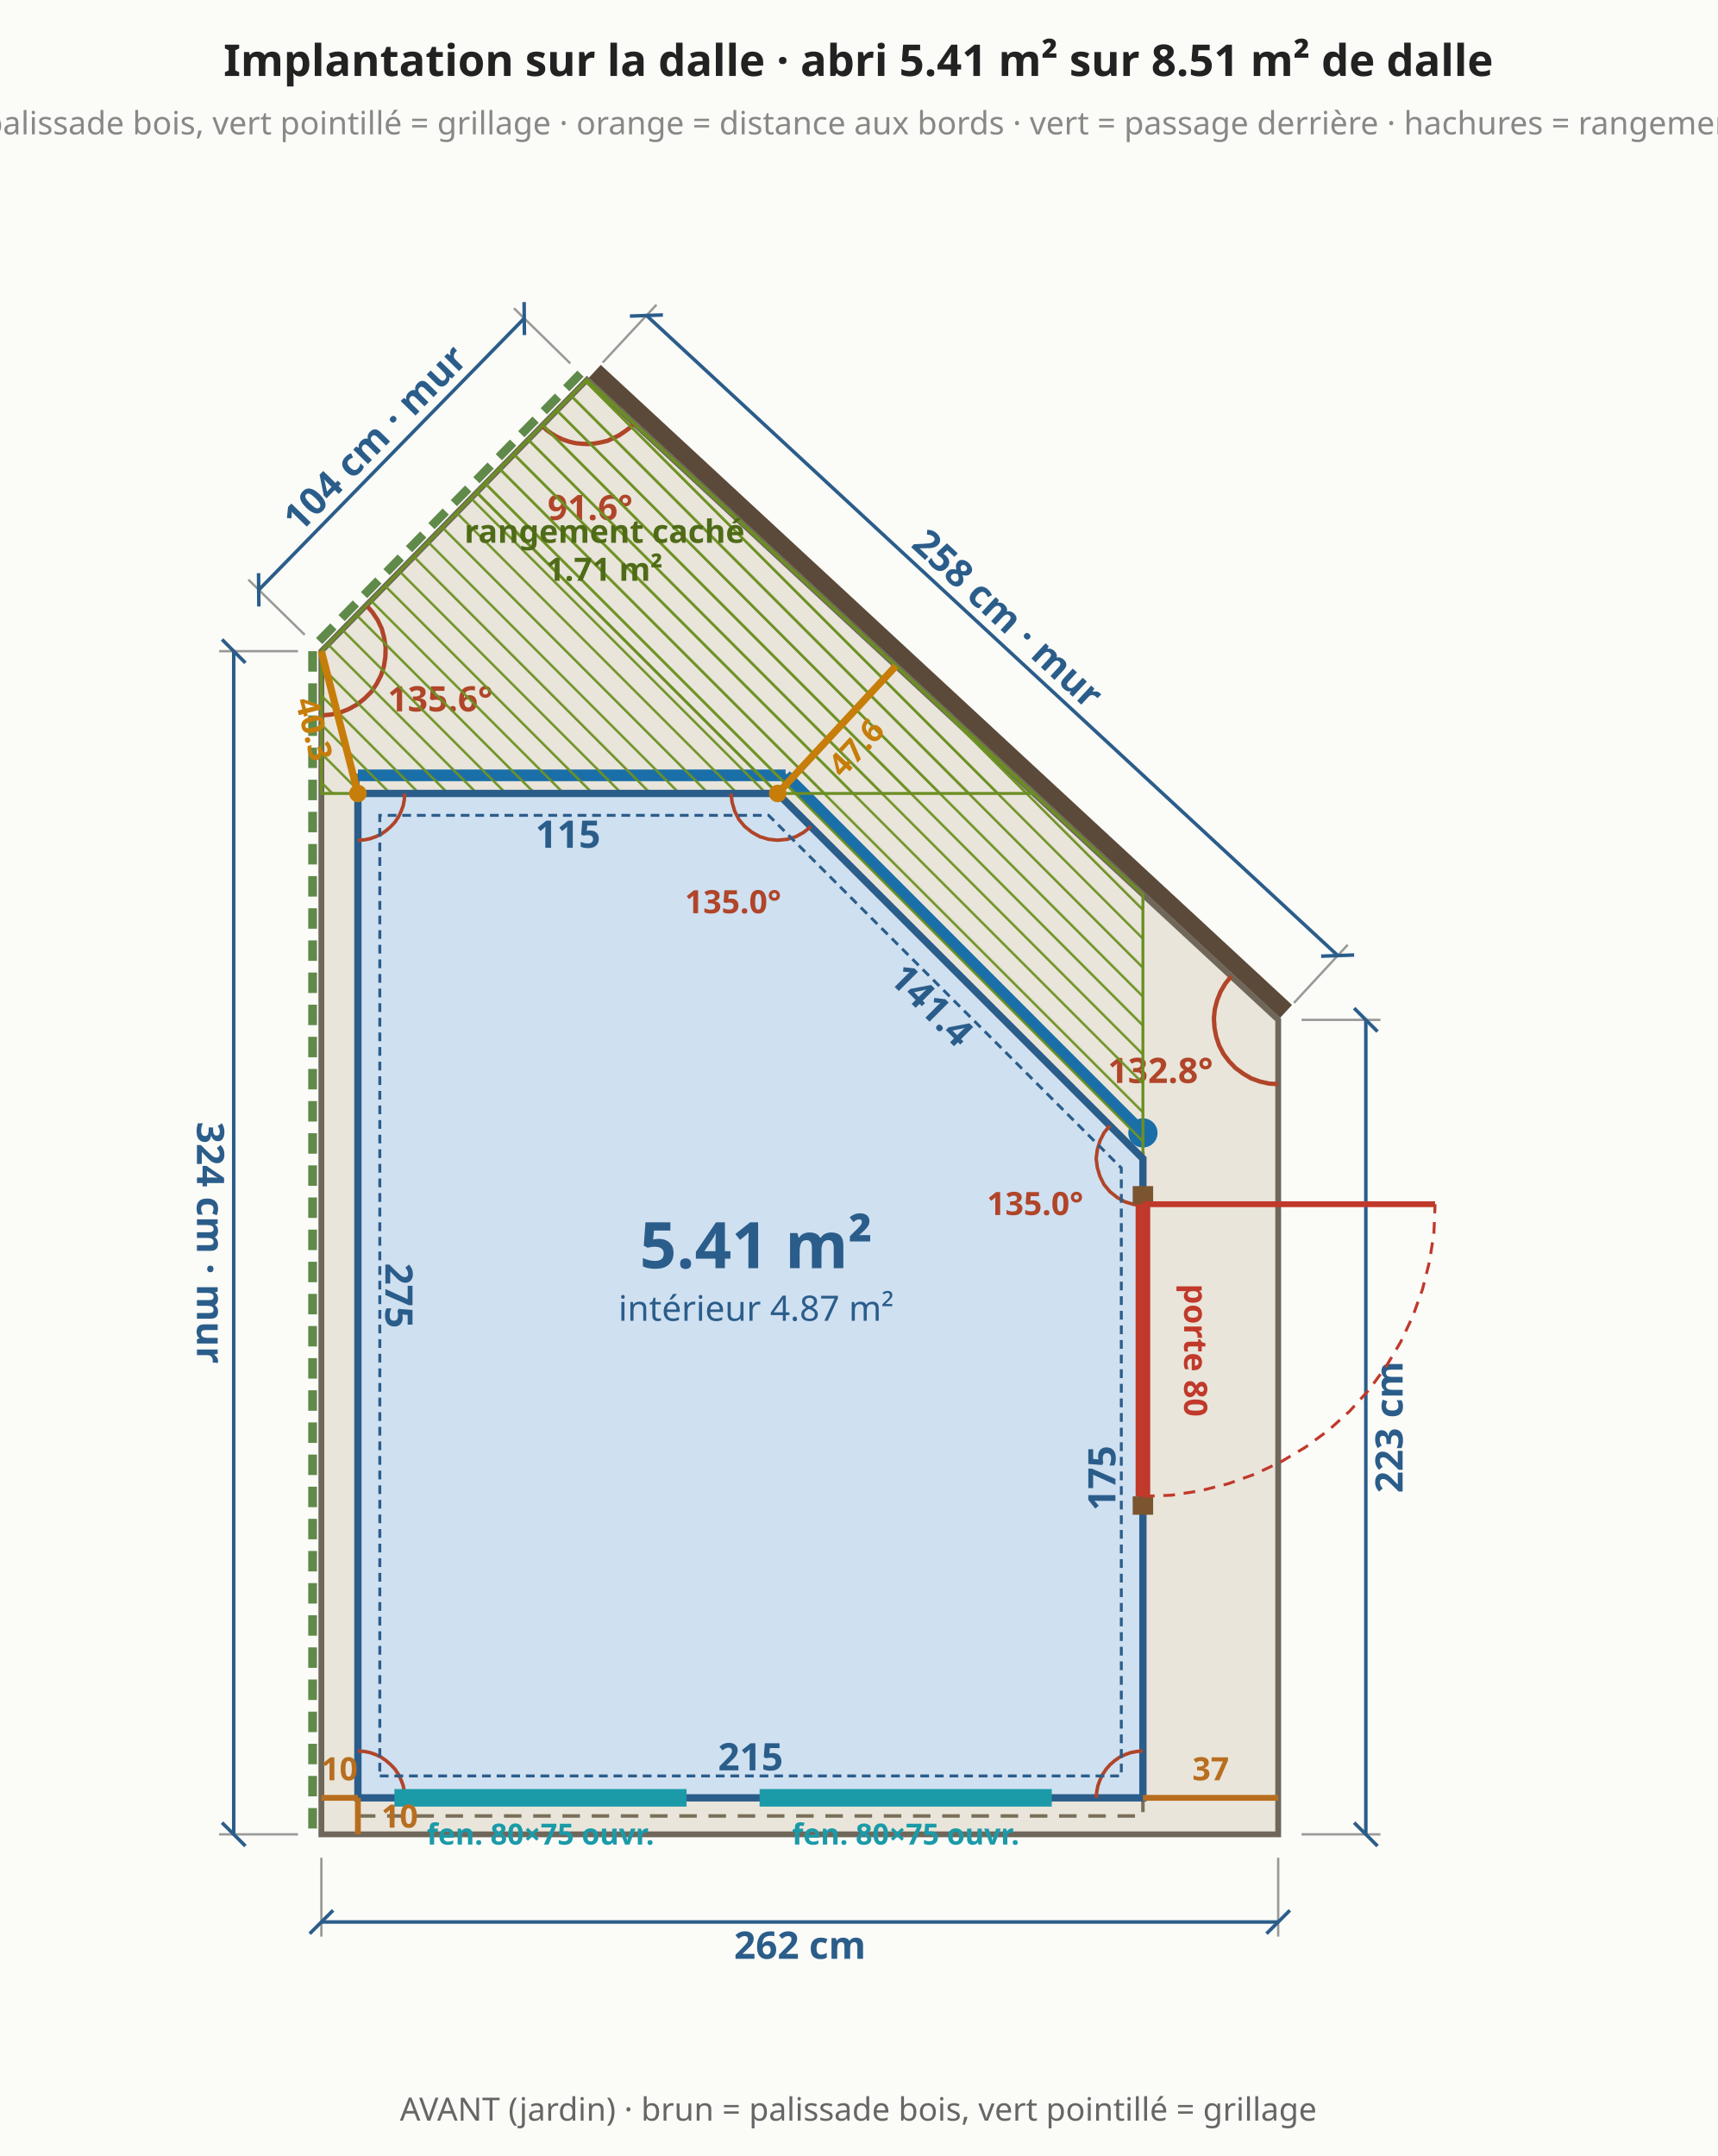
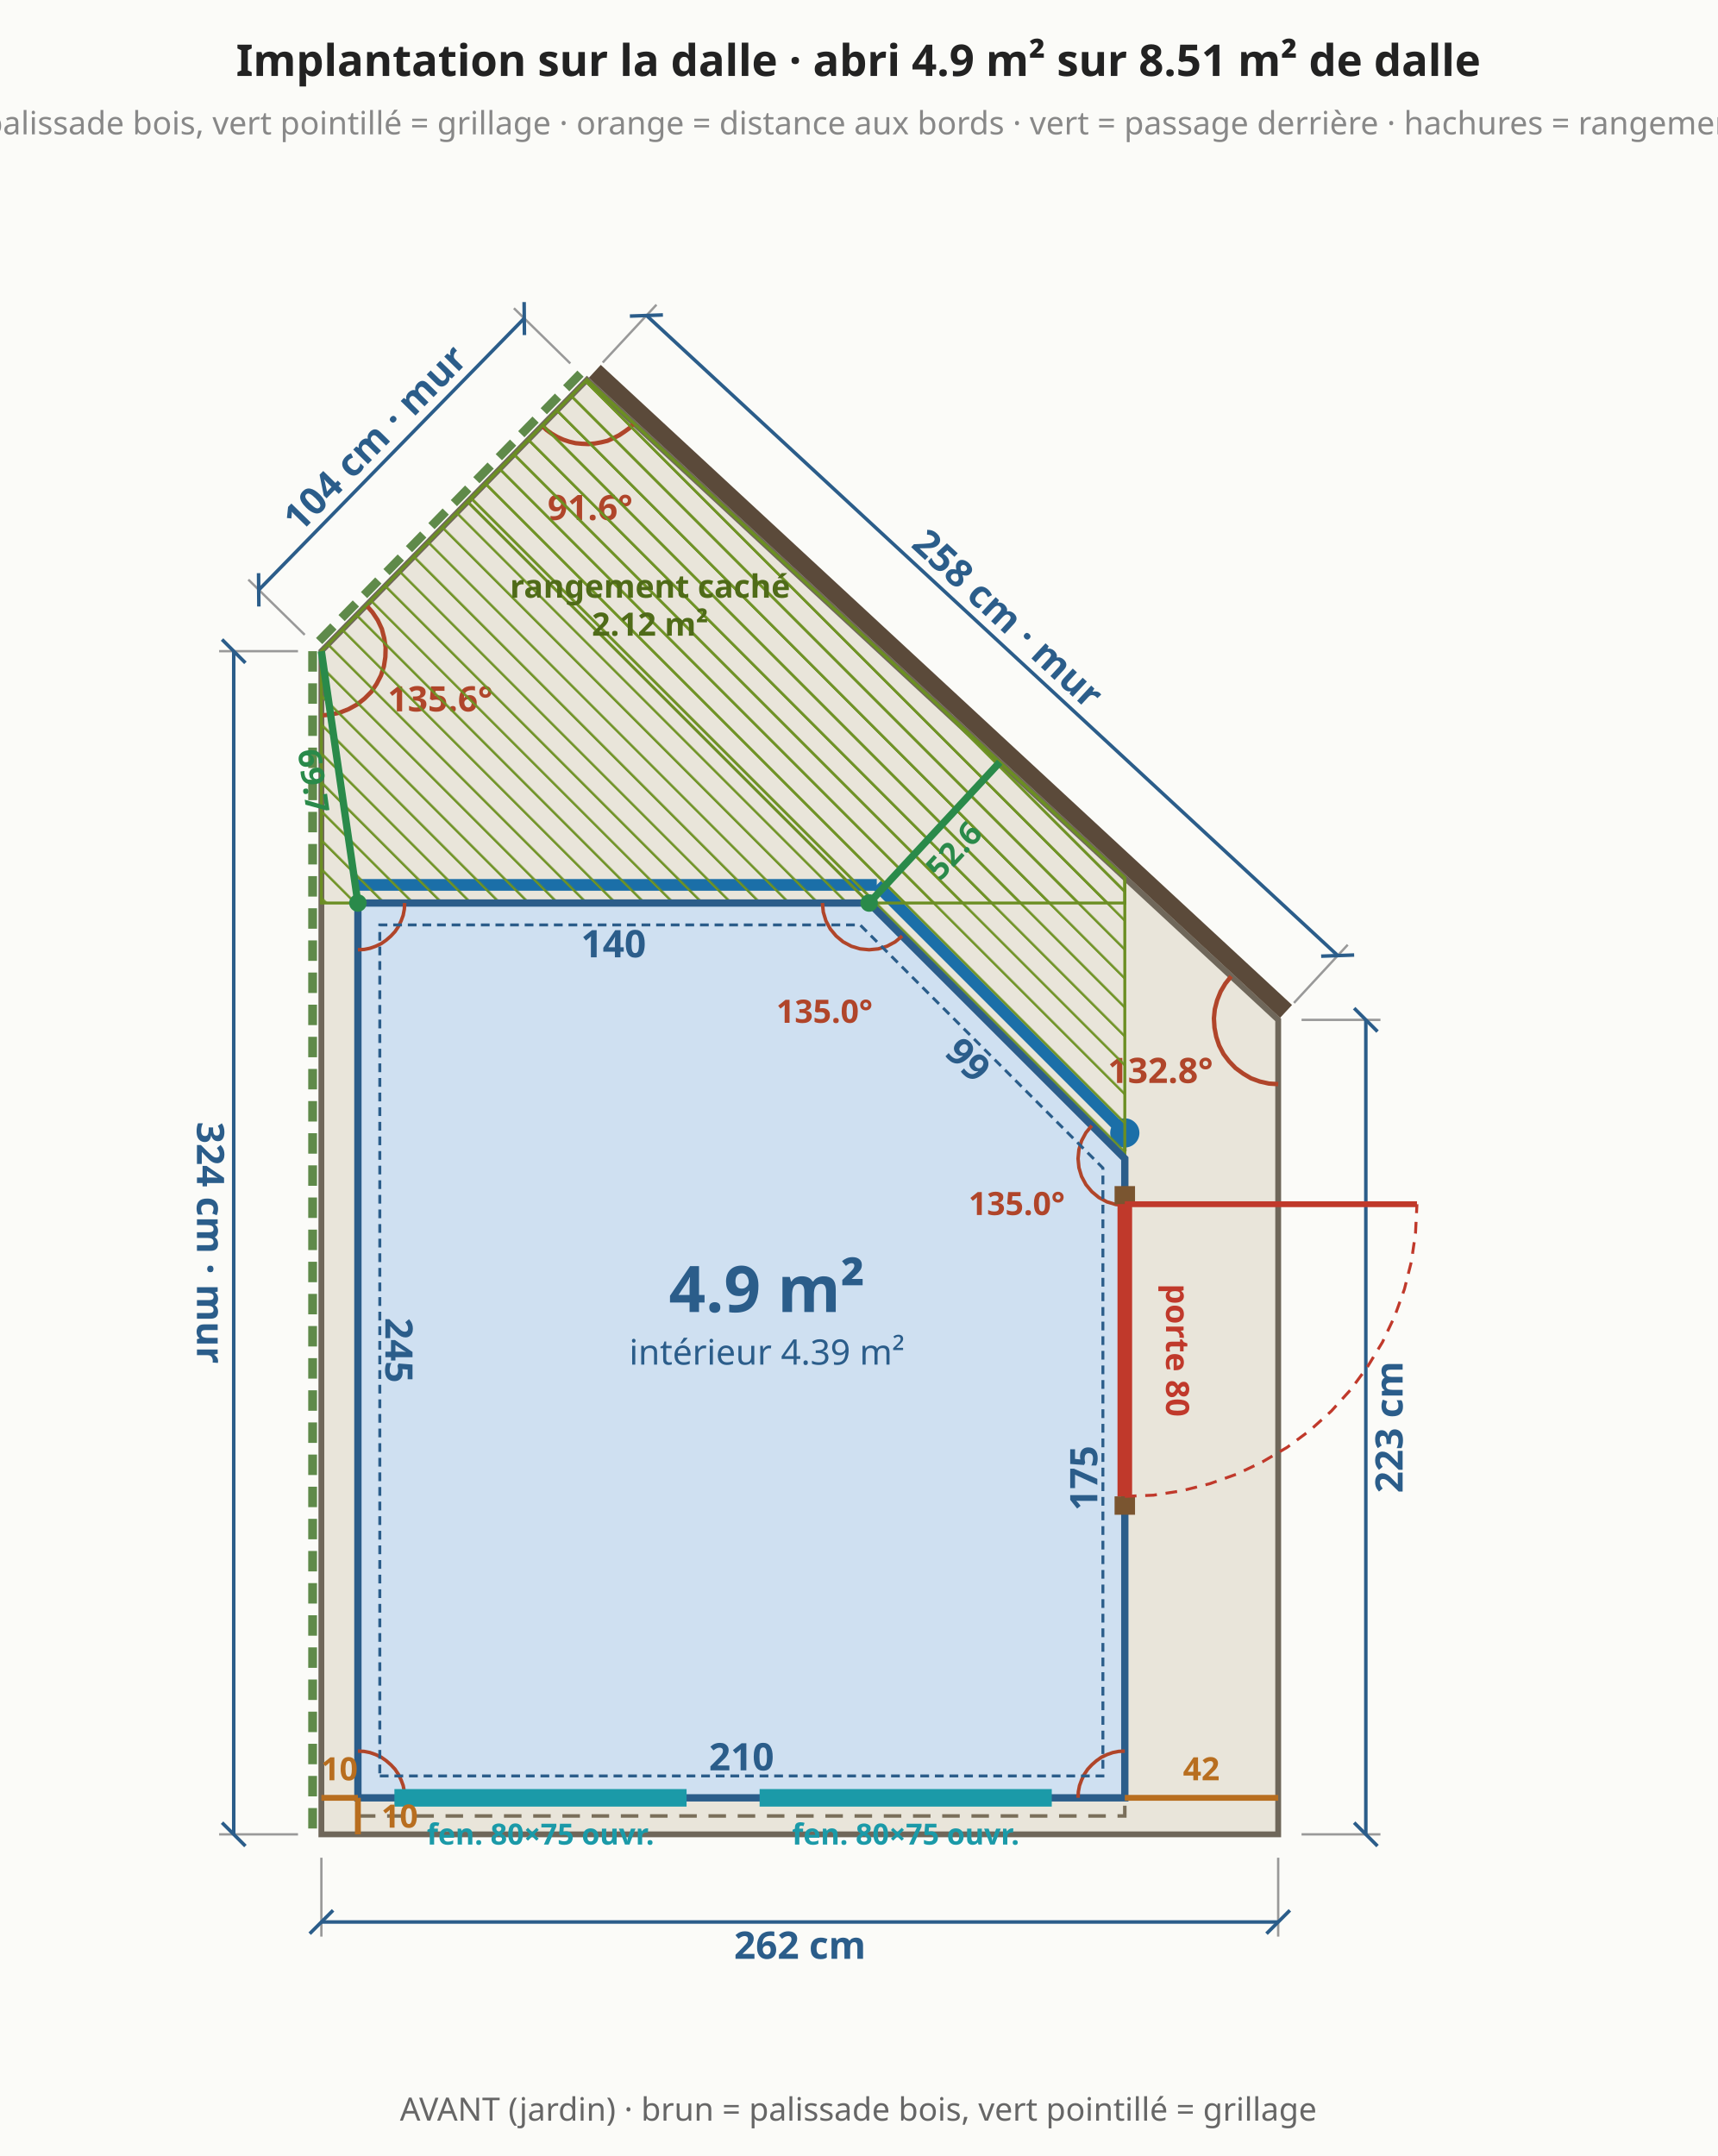
<svg xmlns="http://www.w3.org/2000/svg" viewBox="0 0 588 738" font-family="system-ui,sans-serif" font-size="13">
  <rect width="588" height="738" fill="#fbfbf8" />
  <polygon points="110.0,627.9 437.5,627.9 437.5,349.1 200.9,130.0 110.0,222.9" fill="#e9e5da" stroke="#6f675a" stroke-width="2" />
  <line x1="110.0" y1="635.9" x2="110.0" y2="662.9" stroke="#999" stroke-width="0.8" />
  <line x1="437.5" y1="635.9" x2="437.5" y2="662.9" stroke="#999" stroke-width="0.8" />
  <line x1="110.0" y1="657.9" x2="437.5" y2="657.9" stroke="#2b5d8a" stroke-width="1.2" />
  <line x1="106.0" y1="661.9" x2="114.0" y2="653.9" stroke="#2b5d8a" stroke-width="1.2" />
  <line x1="433.5" y1="661.9" x2="441.5" y2="653.9" stroke="#2b5d8a" stroke-width="1.2" />
  <text x="273.8" y="665.9" text-anchor="middle" dominant-baseline="middle" fill="#2b5d8a" font-size="13" font-weight="bold" transform="rotate(0.0 273.8 665.9)">262 cm</text>
  <line x1="445.5" y1="627.9" x2="472.5" y2="627.9" stroke="#999" stroke-width="0.8" />
  <line x1="445.5" y1="349.1" x2="472.5" y2="349.1" stroke="#999" stroke-width="0.8" />
  <line x1="467.5" y1="627.9" x2="467.5" y2="349.1" stroke="#2b5d8a" stroke-width="1.2" />
  <line x1="471.5" y1="631.9" x2="463.5" y2="623.9" stroke="#2b5d8a" stroke-width="1.2" />
  <line x1="471.5" y1="353.1" x2="463.5" y2="345.1" stroke="#2b5d8a" stroke-width="1.2" />
  <text x="475.5" y="488.5" text-anchor="middle" dominant-baseline="middle" fill="#2b5d8a" font-size="13" font-weight="bold" transform="rotate(-90.0 475.5 488.5)">223 cm</text>
  <line x1="440.2" y1="346.2" x2="203.6" y2="127.1" stroke="#5b4a3a" stroke-width="6" />
  <line x1="442.9" y1="343.3" x2="461.3" y2="323.4" stroke="#999" stroke-width="0.8" />
  <line x1="206.3" y1="124.1" x2="224.7" y2="104.3" stroke="#999" stroke-width="0.8" />
  <line x1="457.9" y1="327.1" x2="221.3" y2="108.0" stroke="#2b5d8a" stroke-width="1.2" />
  <line x1="463.5" y1="326.9" x2="452.2" y2="327.3" stroke="#2b5d8a" stroke-width="1.2" />
  <line x1="226.9" y1="107.8" x2="215.6" y2="108.2" stroke="#2b5d8a" stroke-width="1.2" />
  <text x="345.0" y="211.7" text-anchor="middle" dominant-baseline="middle" fill="#2b5d8a" font-size="13" font-weight="bold" transform="rotate(42.8 345.0 211.7)">258 cm · mur</text>
  <line x1="198.7" y1="127.9" x2="107.9" y2="220.8" stroke="#5f8a4a" stroke-width="3" stroke-dasharray="7 4" />
  <line x1="195.2" y1="124.4" x2="175.9" y2="105.5" stroke="#999" stroke-width="0.8" />
  <line x1="104.3" y1="217.3" x2="85.0" y2="198.4" stroke="#999" stroke-width="0.8" />
  <line x1="179.4" y1="109.0" x2="88.6" y2="201.9" stroke="#2b5d8a" stroke-width="1.2" />
  <line x1="179.4" y1="103.4" x2="179.5" y2="114.7" stroke="#2b5d8a" stroke-width="1.2" />
  <line x1="88.5" y1="196.2" x2="88.6" y2="207.6" stroke="#2b5d8a" stroke-width="1.2" />
  <text x="128.3" y="149.9" text-anchor="middle" dominant-baseline="middle" fill="#2b5d8a" font-size="13" font-weight="bold" transform="rotate(-45.6 128.3 149.9)">104 cm · mur</text>
  <line x1="107.0" y1="222.9" x2="107.0" y2="627.9" stroke="#5f8a4a" stroke-width="3" stroke-dasharray="7 4" />
  <line x1="102.0" y1="222.9" x2="75.0" y2="222.9" stroke="#999" stroke-width="0.8" />
  <line x1="102.0" y1="627.9" x2="75.0" y2="627.9" stroke="#999" stroke-width="0.8" />
  <line x1="80.0" y1="222.9" x2="80.0" y2="627.9" stroke="#2b5d8a" stroke-width="1.2" />
  <line x1="76.0" y1="218.9" x2="84.0" y2="226.9" stroke="#2b5d8a" stroke-width="1.2" />
  <line x1="76.0" y1="623.9" x2="84.0" y2="631.9" stroke="#2b5d8a" stroke-width="1.2" />
  <text x="72.0" y="425.4" text-anchor="middle" dominant-baseline="middle" fill="#2b5d8a" font-size="13" font-weight="bold" transform="rotate(90.0 72.0 425.4)">324 cm · mur</text>
  <polyline points="421.4,334.2 419.4,336.7 417.8,339.4 416.6,342.4 415.8,345.5 415.5,348.6 415.7,351.8 416.3,354.9 417.3,357.9 418.8,360.8 420.7,363.3 422.9,365.6 425.5,367.5 428.2,369.1 431.2,370.2 434.3,370.9 437.5,371.1" fill="none" stroke="#b0452a" stroke-width="1.5" />
  <text x="397.2" y="370.7" text-anchor="middle" fill="#b0452a" font-size="12" font-weight="bold">132.8°</text>
  <polyline points="185.5,145.7 187.1,147.2 188.9,148.5 190.8,149.6 192.8,150.5 194.9,151.2 197.0,151.7 199.2,151.9 201.4,152.0 203.6,151.8 205.8,151.4 207.9,150.9 209.9,150.0 211.9,149.0 213.7,147.8 215.5,146.5 217.0,144.9" fill="none" stroke="#b0452a" stroke-width="1.5" />
  <text x="202.0" y="178.0" text-anchor="middle" fill="#b0452a" font-size="12" font-weight="bold">91.6°</text>
  <polyline points="110.0,244.9 113.2,244.6 116.4,243.9 119.4,242.7 122.3,241.1 124.8,239.1 127.1,236.8 128.9,234.1 130.4,231.2 131.4,228.1 131.9,224.9 132.0,221.6 131.5,218.4 130.7,215.3 129.3,212.3 127.5,209.6 125.4,207.2" fill="none" stroke="#b0452a" stroke-width="1.5" />
  <text x="150.7" y="243.5" text-anchor="middle" fill="#b0452a" font-size="12" font-weight="bold">135.6°</text>
-   <polygon points="122.5,621.6 391.2,621.6 391.2,387.8 268.9,265.4 122.5,265.4" fill="none" stroke="#7a6f5a" stroke-width="1.2" stroke-dasharray="6 4" />
-   <line x1="391.2" y1="387.8" x2="268.9" y2="265.4" stroke="#1b6fa8" stroke-width="4" />
-   <line x1="268.9" y1="265.4" x2="122.5" y2="265.4" stroke="#1b6fa8" stroke-width="4" />
-   <circle cx="391.2" cy="387.8" r="5" fill="#1b6fa8" />
+   <polygon points="122.5,621.6 385.0,621.6 385.0,387.8 300.1,302.9 122.5,302.9" fill="none" stroke="#7a6f5a" stroke-width="1.2" stroke-dasharray="6 4" />
+   <line x1="385.0" y1="387.8" x2="300.1" y2="302.9" stroke="#1b6fa8" stroke-width="4" />
+   <line x1="300.1" y1="302.9" x2="122.5" y2="302.9" stroke="#1b6fa8" stroke-width="4" />
+   <circle cx="385.0" cy="387.8" r="5" fill="#1b6fa8" />
  <defs>
    <pattern id="cache" width="7" height="7" patternUnits="userSpaceOnUse" patternTransform="rotate(-45)">
      <line x1="0" y1="0" x2="0" y2="7" stroke="#6b8e23" stroke-width="1.6" />
    </pattern>
  </defs>
-   <polygon points="391.2,306.2 200.9,130.0 163.1,168.5 391.2,396.6" fill="url(#cache)" stroke="#6b8e23" stroke-width="1" />
-   <polygon points="353.8,271.6 200.9,130.0 110.0,222.9 110.0,271.6" fill="url(#cache)" stroke="#6b8e23" stroke-width="1" />
-   <text x="206.9" y="185.8" text-anchor="middle" fill="#4f6b18" font-size="11" font-weight="bold">rangement caché</text>
-   <text x="206.9" y="198.8" text-anchor="middle" fill="#4f6b18" font-size="11" font-weight="bold">1.71 m²</text>
-   <polygon points="122.5,615.4 391.2,615.4 391.2,396.6 266.2,271.6 122.5,271.6" fill="#cfe0f1" stroke="#2b5d8a" stroke-width="2.5" />
-   <text x="256.9" y="601.4" text-anchor="middle" dominant-baseline="middle" fill="#2b5d8a" font-size="13" font-weight="bold" transform="rotate(0.0 256.9 601.4)">215</text>
-   <text x="377.2" y="506.0" text-anchor="middle" dominant-baseline="middle" fill="#2b5d8a" font-size="13" font-weight="bold" transform="rotate(-90.0 377.2 506.0)">175</text>
-   <text x="318.9" y="344.0" text-anchor="middle" dominant-baseline="middle" fill="#2b5d8a" font-size="13" font-weight="bold" transform="rotate(45.0 318.9 344.0)">141.4</text>
-   <text x="194.4" y="285.6" text-anchor="middle" dominant-baseline="middle" fill="#2b5d8a" font-size="13" font-weight="bold" transform="rotate(0.0 194.4 285.6)">115</text>
-   <text x="136.5" y="443.5" text-anchor="middle" dominant-baseline="middle" fill="#2b5d8a" font-size="13" font-weight="bold" transform="rotate(90.0 136.5 443.5)">275</text>
+   <polygon points="385.0,300.5 200.9,130.0 160.1,171.8 385.0,396.6" fill="url(#cache)" stroke="#6b8e23" stroke-width="1" />
+   <polygon points="385.0,300.5 200.9,130.0 110.0,222.9 110.0,309.1 385.0,309.1" fill="url(#cache)" stroke="#6b8e23" stroke-width="1" />
+   <text x="222.5" y="204.6" text-anchor="middle" fill="#4f6b18" font-size="11" font-weight="bold">rangement caché</text>
+   <text x="222.5" y="217.6" text-anchor="middle" fill="#4f6b18" font-size="11" font-weight="bold">2.12 m²</text>
+   <polygon points="122.5,615.4 385.0,615.4 385.0,396.6 297.5,309.1 122.5,309.1" fill="#cfe0f1" stroke="#2b5d8a" stroke-width="2.5" />
+   <text x="253.8" y="601.4" text-anchor="middle" dominant-baseline="middle" fill="#2b5d8a" font-size="13" font-weight="bold" transform="rotate(0.0 253.8 601.4)">210</text>
+   <text x="371.0" y="506.0" text-anchor="middle" dominant-baseline="middle" fill="#2b5d8a" font-size="13" font-weight="bold" transform="rotate(-90.0 371.0 506.0)">175</text>
+   <text x="331.4" y="362.8" text-anchor="middle" dominant-baseline="middle" fill="#2b5d8a" font-size="13" font-weight="bold" transform="rotate(45.0 331.4 362.8)">99</text>
+   <text x="210.0" y="323.1" text-anchor="middle" dominant-baseline="middle" fill="#2b5d8a" font-size="13" font-weight="bold" transform="rotate(0.0 210.0 323.1)">140</text>
+   <text x="136.5" y="462.2" text-anchor="middle" dominant-baseline="middle" fill="#2b5d8a" font-size="13" font-weight="bold" transform="rotate(90.0 136.5 462.2)">245</text>
  <polyline points="138.5,615.4 138.4,613.3 138.0,611.2 137.3,609.3 136.4,607.4 135.2,605.6 133.8,604.1 132.2,602.7 130.5,601.5 128.6,600.6 126.6,599.9 124.6,599.5 122.5,599.4" fill="none" stroke="#b0452a" stroke-width="1.2" />
-   <polyline points="391.2,599.4 389.2,599.5 387.1,599.9 385.1,600.6 383.2,601.5 381.5,602.7 379.9,604.1 378.6,605.6 377.4,607.4 376.5,609.3 375.8,611.2 375.4,613.3 375.2,615.4" fill="none" stroke="#b0452a" stroke-width="1.2" />
-   <polyline points="379.9,385.3 377.9,387.7 376.5,390.5 375.6,393.5 375.2,396.6 375.6,399.7 376.5,402.7 377.9,405.5 379.9,407.9 382.4,409.9 385.1,411.4 388.1,412.3 391.2,412.6" fill="none" stroke="#b0452a" stroke-width="1.2" />
-   <text x="354.3" y="415.9" text-anchor="middle" fill="#b0452a" font-size="11" font-weight="bold">135.0°</text>
-   <polyline points="250.2,271.6 250.6,274.7 251.5,277.7 252.9,280.5 254.9,282.9 257.4,284.9 260.1,286.4 263.1,287.3 266.2,287.6 269.4,287.3 272.4,286.4 275.1,284.9 277.6,282.9" fill="none" stroke="#b0452a" stroke-width="1.2" />
-   <text x="250.9" y="312.6" text-anchor="middle" fill="#b0452a" font-size="11" font-weight="bold">135.0°</text>
-   <polyline points="122.5,287.6 124.6,287.5 126.6,287.1 128.6,286.4 130.5,285.5 132.2,284.3 133.8,282.9 135.2,281.4 136.4,279.6 137.3,277.7 138.0,275.8 138.4,273.7 138.5,271.6" fill="none" stroke="#b0452a" stroke-width="1.2" />
+   <polyline points="385.0,599.4 382.9,599.5 380.9,599.9 378.9,600.6 377.0,601.5 375.3,602.7 373.7,604.1 372.3,605.6 371.1,607.4 370.2,609.3 369.5,611.2 369.1,613.3 369.0,615.4" fill="none" stroke="#b0452a" stroke-width="1.2" />
+   <polyline points="373.7,385.3 371.7,387.7 370.2,390.5 369.3,393.5 369.0,396.6 369.3,399.7 370.2,402.7 371.7,405.5 373.7,407.9 376.1,409.9 378.9,411.4 381.9,412.3 385.0,412.6" fill="none" stroke="#b0452a" stroke-width="1.2" />
+   <text x="348.0" y="415.9" text-anchor="middle" fill="#b0452a" font-size="11" font-weight="bold">135.0°</text>
+   <polyline points="281.5,309.1 281.8,312.2 282.7,315.2 284.2,318.0 286.2,320.4 288.6,322.4 291.4,323.9 294.4,324.8 297.5,325.1 300.6,324.8 303.6,323.9 306.4,322.4 308.8,320.4" fill="none" stroke="#b0452a" stroke-width="1.2" />
+   <text x="282.2" y="350.1" text-anchor="middle" fill="#b0452a" font-size="11" font-weight="bold">135.0°</text>
+   <polyline points="122.5,325.1 124.6,325.0 126.6,324.6 128.6,323.9 130.5,323.0 132.2,321.8 133.8,320.4 135.2,318.9 136.4,317.1 137.3,315.2 138.0,313.3 138.4,311.2 138.5,309.1" fill="none" stroke="#b0452a" stroke-width="1.2" />
  <line x1="135.0" y1="615.4" x2="235.0" y2="615.4" stroke="#1b9aa8" stroke-width="6" />
  <text x="185.0" y="631.4" text-anchor="middle" fill="#1b9aa8" font-size="10" font-weight="bold">fen. 80×75 ouvr.</text>
  <line x1="260.0" y1="615.4" x2="360.0" y2="615.4" stroke="#1b9aa8" stroke-width="6" />
  <text x="310.0" y="631.4" text-anchor="middle" fill="#1b9aa8" font-size="10" font-weight="bold">fen. 80×75 ouvr.</text>
-   <line x1="391.2" y1="518.5" x2="391.2" y2="512.2" stroke="#7a5530" stroke-width="7" />
-   <line x1="391.2" y1="412.2" x2="391.2" y2="406.0" stroke="#7a5530" stroke-width="7" />
-   <line x1="391.2" y1="512.2" x2="391.2" y2="412.2" stroke="#c0392b" stroke-width="5" />
-   <line x1="391.2" y1="412.2" x2="491.2" y2="412.2" stroke="#c0392b" stroke-width="2" />
-   <polyline points="391.2,512.2 401.1,511.8 410.8,510.3 420.3,507.9 429.5,504.6 438.4,500.4 446.8,495.4 454.7,489.6 462.0,483.0 468.6,475.7 474.4,467.8 479.4,459.4 483.6,450.5 486.9,441.3 489.3,431.8 490.8,422.1 491.2,412.2" fill="none" stroke="#c0392b" stroke-width="1" stroke-dasharray="4 3" />
-   <text x="409.2" y="462.2" text-anchor="middle" dominant-baseline="middle" fill="#c0392b" font-size="11" font-weight="bold" transform="rotate(90.0 409.2 462.2)">porte 80</text>
-   <line x1="266.2" y1="271.6" x2="306.6" y2="228.0" stroke="#c77d0a" stroke-width="2.5" />
-   <circle cx="266.2" cy="271.6" r="3" fill="#c77d0a" />
-   <text x="293.0" y="255.9" text-anchor="middle" dominant-baseline="middle" fill="#c77d0a" font-size="11" font-weight="bold" transform="rotate(-47.2 293.0 255.9)">47.6</text>
-   <line x1="122.5" y1="271.6" x2="110.0" y2="222.9" stroke="#c77d0a" stroke-width="2.5" />
-   <circle cx="122.5" cy="271.6" r="3" fill="#c77d0a" />
-   <text x="107.5" y="249.5" text-anchor="middle" dominant-baseline="middle" fill="#c77d0a" font-size="11" font-weight="bold" transform="rotate(75.6 107.5 249.5)">40.3</text>
-   <text x="258.8" y="434.1" text-anchor="middle" fill="#2b5d8a" font-size="22" font-weight="bold">5.41 m²</text>
-   <text x="258.8" y="452.1" text-anchor="middle" fill="#2b5d8a" font-size="12" font-weight="normal">intérieur 4.87 m²</text>
-   <polygon points="130.0,607.9 383.8,607.9 383.8,399.8 263.1,279.1 130.0,279.1" fill="none" stroke="#2b5d8a" stroke-width="1" stroke-dasharray="3 2" />
+   <line x1="385.0" y1="518.5" x2="385.0" y2="512.2" stroke="#7a5530" stroke-width="7" />
+   <line x1="385.0" y1="412.2" x2="385.0" y2="406.0" stroke="#7a5530" stroke-width="7" />
+   <line x1="385.0" y1="512.2" x2="385.0" y2="412.2" stroke="#c0392b" stroke-width="5" />
+   <line x1="385.0" y1="412.2" x2="485.0" y2="412.2" stroke="#c0392b" stroke-width="2" />
+   <polyline points="385.0,512.2 394.8,511.8 404.5,510.3 414.0,507.9 423.3,504.6 432.1,500.4 440.6,495.4 448.4,489.6 455.7,483.0 462.3,475.7 468.1,467.8 473.2,459.4 477.4,450.5 480.7,441.3 483.1,431.8 484.5,422.1 485.0,412.2" fill="none" stroke="#c0392b" stroke-width="1" stroke-dasharray="4 3" />
+   <text x="403.0" y="462.2" text-anchor="middle" dominant-baseline="middle" fill="#c0392b" font-size="11" font-weight="bold" transform="rotate(90.0 403.0 462.2)">porte 80</text>
+   <line x1="297.5" y1="309.1" x2="342.2" y2="260.9" stroke="#2a8a4a" stroke-width="2.5" />
+   <circle cx="297.5" cy="309.1" r="3" fill="#2a8a4a" />
+   <text x="326.5" y="291.1" text-anchor="middle" dominant-baseline="middle" fill="#2a8a4a" font-size="11" font-weight="bold" transform="rotate(-47.2 326.5 291.1)">52.6</text>
+   <line x1="122.5" y1="309.1" x2="110.0" y2="222.9" stroke="#2a8a4a" stroke-width="2.5" />
+   <circle cx="122.5" cy="309.1" r="3" fill="#2a8a4a" />
+   <text x="107.3" y="267.3" text-anchor="middle" dominant-baseline="middle" fill="#2a8a4a" font-size="11" font-weight="bold" transform="rotate(81.8 107.3 267.3)">69.7</text>
+   <text x="262.5" y="449.1" text-anchor="middle" fill="#2b5d8a" font-size="22" font-weight="bold">4.9 m²</text>
+   <text x="262.5" y="467.1" text-anchor="middle" fill="#2b5d8a" font-size="12" font-weight="normal">intérieur 4.39 m²</text>
+   <polygon points="130.0,607.9 377.5,607.9 377.5,399.8 294.4,316.6 130.0,316.6" fill="none" stroke="#2b5d8a" stroke-width="1" stroke-dasharray="3 2" />
  <line x1="122.5" y1="615.4" x2="122.5" y2="627.9" stroke="#b86e1f" stroke-width="2" />
  <text x="130.5" y="625.6" text-anchor="start" fill="#b86e1f" font-size="11" font-weight="bold">10</text>
-   <line x1="391.2" y1="615.4" x2="437.5" y2="615.4" stroke="#b86e1f" stroke-width="2" />
-   <text x="414.4" y="609.4" text-anchor="middle" fill="#b86e1f" font-size="11" font-weight="bold">37</text>
+   <line x1="385.0" y1="615.4" x2="437.5" y2="615.4" stroke="#b86e1f" stroke-width="2" />
+   <text x="411.2" y="609.4" text-anchor="middle" fill="#b86e1f" font-size="11" font-weight="bold">42</text>
  <line x1="122.5" y1="615.4" x2="110.0" y2="615.4" stroke="#b86e1f" stroke-width="2" />
  <text x="116.2" y="609.4" text-anchor="middle" fill="#b86e1f" font-size="11" font-weight="bold">10</text>
-   <text x="293.8" y="26.0" text-anchor="middle" fill="#222" font-size="15" font-weight="bold">Implantation sur la dalle · abri 5.41 m² sur 8.51 m² de dalle</text>
+   <text x="293.8" y="26.0" text-anchor="middle" fill="#222" font-size="15" font-weight="bold">Implantation sur la dalle · abri 4.9 m² sur 8.51 m² de dalle</text>
  <text x="293.8" y="46.0" text-anchor="middle" fill="#888" font-size="11" font-weight="normal">brun = palissade bois, vert pointillé = grillage · orange = distance aux bords · vert = passage derrière · hachures = rangement caché</text>
  <text x="293.8" y="725.9" text-anchor="middle" fill="#666" font-size="11" font-weight="normal">AVANT (jardin) · brun = palissade bois, vert pointillé = grillage</text>
</svg>
